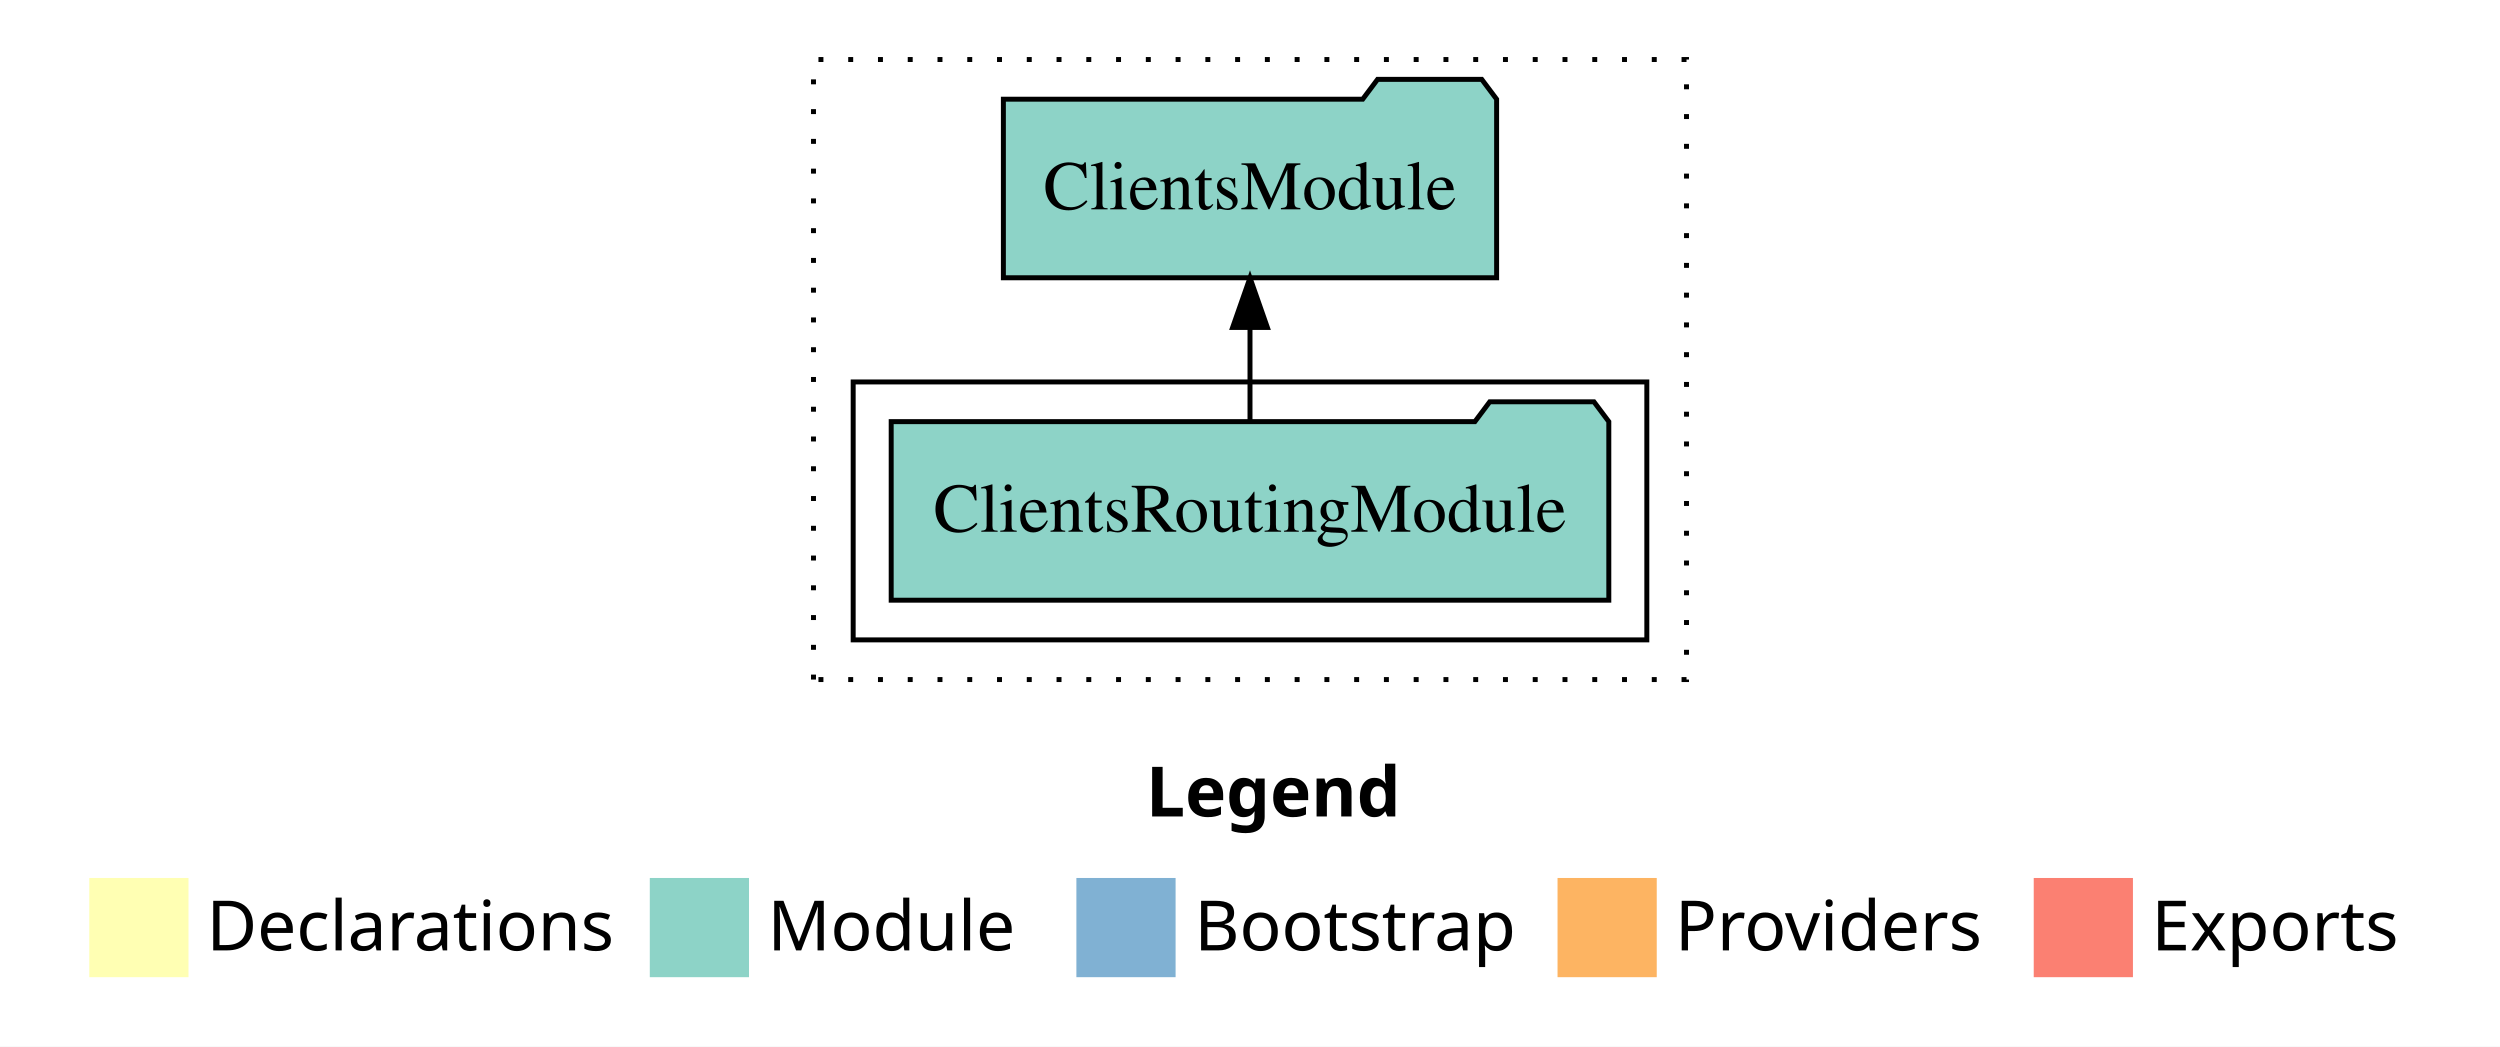
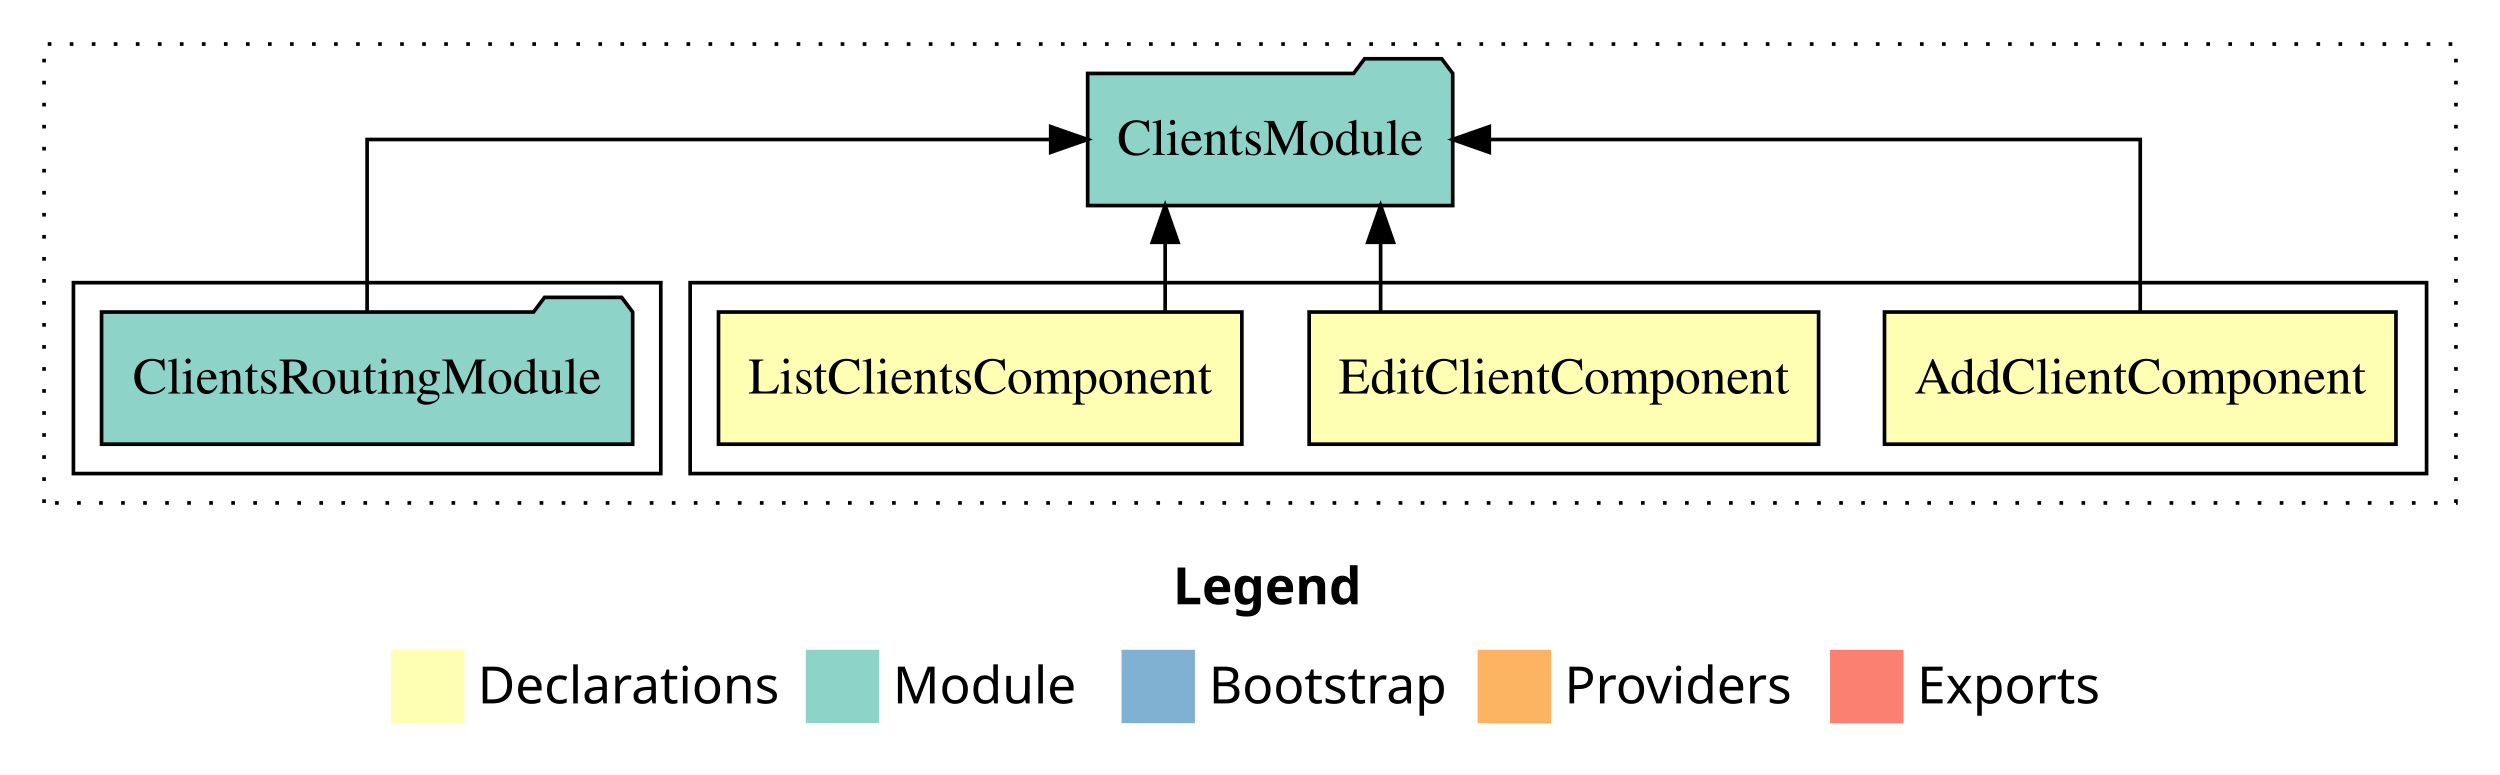
- <svg xmlns="http://www.w3.org/2000/svg" width="504pt" height="211pt" viewBox="0.00 0.00 504.00 211.00">
+ <svg xmlns="http://www.w3.org/2000/svg" width="681pt" height="211pt" viewBox="0.00 0.00 681.00 211.00">
  <g id="graph0" class="graph" transform="scale(1 1) rotate(0) translate(4 207)">
-     <polygon fill="#ffffff" stroke="transparent" points="-4,4 -4,-207 500,-207 500,4 -4,4" />
-     <text text-anchor="start" x="227.009" y="-42.4" font-family="sans-serif" font-weight="bold" font-size="14.00" fill="#000000">Legend</text>
-     <polygon fill="#ffffb3" stroke="transparent" points="14,-10 14,-30 34,-30 34,-10 14,-10" />
-     <text text-anchor="start" x="37.629" y="-15.4" font-family="sans-serif" font-size="14.00" fill="#000000">  Declarations</text>
-     <polygon fill="#8dd3c7" stroke="transparent" points="127,-10 127,-30 147,-30 147,-10 127,-10" />
-     <text text-anchor="start" x="150.725" y="-15.4" font-family="sans-serif" font-size="14.00" fill="#000000">  Module</text>
-     <polygon fill="#80b1d3" stroke="transparent" points="213,-10 213,-30 233,-30 233,-10 213,-10" />
-     <text text-anchor="start" x="236.781" y="-15.4" font-family="sans-serif" font-size="14.00" fill="#000000">  Bootstrap</text>
-     <polygon fill="#fdb462" stroke="transparent" points="310,-10 310,-30 330,-30 330,-10 310,-10" />
-     <text text-anchor="start" x="333.673" y="-15.4" font-family="sans-serif" font-size="14.00" fill="#000000">  Providers</text>
-     <polygon fill="#fb8072" stroke="transparent" points="406,-10 406,-30 426,-30 426,-10 406,-10" />
-     <text text-anchor="start" x="429.726" y="-15.4" font-family="sans-serif" font-size="14.00" fill="#000000">  Exports</text>
+     <polygon fill="#ffffff" stroke="transparent" points="-4,4 -4,-207 677,-207 677,4 -4,4" />
+     <text text-anchor="start" x="315.509" y="-42.4" font-family="sans-serif" font-weight="bold" font-size="14.00" fill="#000000">Legend</text>
+     <polygon fill="#ffffb3" stroke="transparent" points="102.5,-10 102.5,-30 122.5,-30 122.5,-10 102.5,-10" />
+     <text text-anchor="start" x="126.129" y="-15.4" font-family="sans-serif" font-size="14.00" fill="#000000">  Declarations</text>
+     <polygon fill="#8dd3c7" stroke="transparent" points="215.5,-10 215.5,-30 235.5,-30 235.5,-10 215.5,-10" />
+     <text text-anchor="start" x="239.225" y="-15.4" font-family="sans-serif" font-size="14.00" fill="#000000">  Module</text>
+     <polygon fill="#80b1d3" stroke="transparent" points="301.5,-10 301.5,-30 321.5,-30 321.5,-10 301.5,-10" />
+     <text text-anchor="start" x="325.281" y="-15.4" font-family="sans-serif" font-size="14.00" fill="#000000">  Bootstrap</text>
+     <polygon fill="#fdb462" stroke="transparent" points="398.5,-10 398.5,-30 418.5,-30 418.5,-10 398.5,-10" />
+     <text text-anchor="start" x="422.173" y="-15.4" font-family="sans-serif" font-size="14.00" fill="#000000">  Providers</text>
+     <polygon fill="#fb8072" stroke="transparent" points="494.5,-10 494.5,-30 514.5,-30 514.5,-10 494.5,-10" />
+     <text text-anchor="start" x="518.226" y="-15.4" font-family="sans-serif" font-size="14.00" fill="#000000">  Exports</text>
    <g id="clust1" class="cluster">
-       <polygon fill="none" stroke="#000000" stroke-dasharray="1,5" points="160,-70 160,-195 336,-195 336,-70 160,-70" />
+       <polygon fill="none" stroke="#000000" stroke-dasharray="1,5" points="8,-70 8,-195 665,-195 665,-70 8,-70" />
    </g>
-     <g id="clust3" class="cluster">
-       <polygon fill="none" stroke="#000000" points="168,-78 168,-130 328,-130 328,-78 168,-78" />
+     <g id="clust2" class="cluster">
+       <polygon fill="none" stroke="#000000" points="184,-78 184,-130 657,-130 657,-78 184,-78" />
+     </g>
+     <g id="clust6" class="cluster">
+       <polygon fill="none" stroke="#000000" points="16,-78 16,-130 176,-130 176,-78 16,-78" />
    </g>
    <g id="node1" class="node">
-       <polygon fill="#8dd3c7" stroke="#000000" points="320.336,-122 317.336,-126 296.336,-126 293.336,-122 175.664,-122 175.664,-86 320.336,-86 320.336,-122" />
-       <text text-anchor="middle" x="248" y="-99.8" font-family="Times,serif" font-size="14.00" fill="#000000">ClientsRoutingModule</text>
+       <polygon fill="#ffffb3" stroke="#000000" points="648.662,-122 509.338,-122 509.338,-86 648.662,-86 648.662,-122" />
+       <text text-anchor="middle" x="579" y="-99.8" font-family="Times,serif" font-size="14.00" fill="#000000">AddClientComponent</text>
+     </g>
+     <g id="node4" class="node">
+       <polygon fill="#8dd3c7" stroke="#000000" points="391.718,-187 388.718,-191 367.718,-191 364.718,-187 292.282,-187 292.282,-151 391.718,-151 391.718,-187" />
+       <text text-anchor="middle" x="342" y="-164.8" font-family="Times,serif" font-size="14.00" fill="#000000">ClientsModule</text>
+     </g>
+     <g id="edge1" class="edge">
+       <path fill="none" stroke="#000000" d="M579,-122.106C579,-141.339 579,-169 579,-169 579,-169 401.683,-169 401.683,-169" />
+       <polygon fill="#000000" stroke="#000000" points="401.683,-165.5 391.683,-169 401.683,-172.5 401.683,-165.5" />
    </g>
    <g id="node2" class="node">
-       <polygon fill="#8dd3c7" stroke="#000000" points="297.718,-187 294.718,-191 273.718,-191 270.718,-187 198.282,-187 198.282,-151 297.718,-151 297.718,-187" />
-       <text text-anchor="middle" x="248" y="-164.8" font-family="Times,serif" font-size="14.00" fill="#000000">ClientsModule</text>
+       <polygon fill="#ffffb3" stroke="#000000" points="491.389,-122 352.611,-122 352.611,-86 491.389,-86 491.389,-122" />
+       <text text-anchor="middle" x="422" y="-99.8" font-family="Times,serif" font-size="14.00" fill="#000000">EditClientComponent</text>
    </g>
-     <g id="edge1" class="edge">
-       <path fill="none" stroke="#000000" d="M248,-122.106C248,-122.106 248,-140.991 248,-140.991" />
-       <polygon fill="#000000" stroke="#000000" points="244.5,-140.991 248,-150.991 251.5,-140.991 244.5,-140.991" />
+     <g id="edge2" class="edge">
+       <path fill="none" stroke="#000000" d="M372.082,-122.106C372.082,-122.106 372.082,-140.991 372.082,-140.991" />
+       <polygon fill="#000000" stroke="#000000" points="368.582,-140.991 372.082,-150.991 375.582,-140.991 368.582,-140.991" />
+     </g>
+     <g id="node3" class="node">
+       <polygon fill="#ffffb3" stroke="#000000" points="334.279,-122 191.721,-122 191.721,-86 334.279,-86 334.279,-122" />
+       <text text-anchor="middle" x="263" y="-99.8" font-family="Times,serif" font-size="14.00" fill="#000000">ListClientsComponent</text>
+     </g>
+     <g id="edge3" class="edge">
+       <path fill="none" stroke="#000000" d="M313.39,-122.106C313.39,-122.106 313.39,-140.991 313.39,-140.991" />
+       <polygon fill="#000000" stroke="#000000" points="309.89,-140.991 313.39,-150.991 316.89,-140.991 309.89,-140.991" />
+     </g>
+     <g id="node5" class="node">
+       <polygon fill="#8dd3c7" stroke="#000000" points="168.336,-122 165.336,-126 144.336,-126 141.336,-122 23.664,-122 23.664,-86 168.336,-86 168.336,-122" />
+       <text text-anchor="middle" x="96" y="-99.8" font-family="Times,serif" font-size="14.00" fill="#000000">ClientsRoutingModule</text>
+     </g>
+     <g id="edge4" class="edge">
+       <path fill="none" stroke="#000000" d="M96,-122.106C96,-141.339 96,-169 96,-169 96,-169 282.218,-169 282.218,-169" />
+       <polygon fill="#000000" stroke="#000000" points="282.218,-172.5 292.218,-169 282.218,-165.5 282.218,-172.5" />
    </g>
  </g>
</svg>
